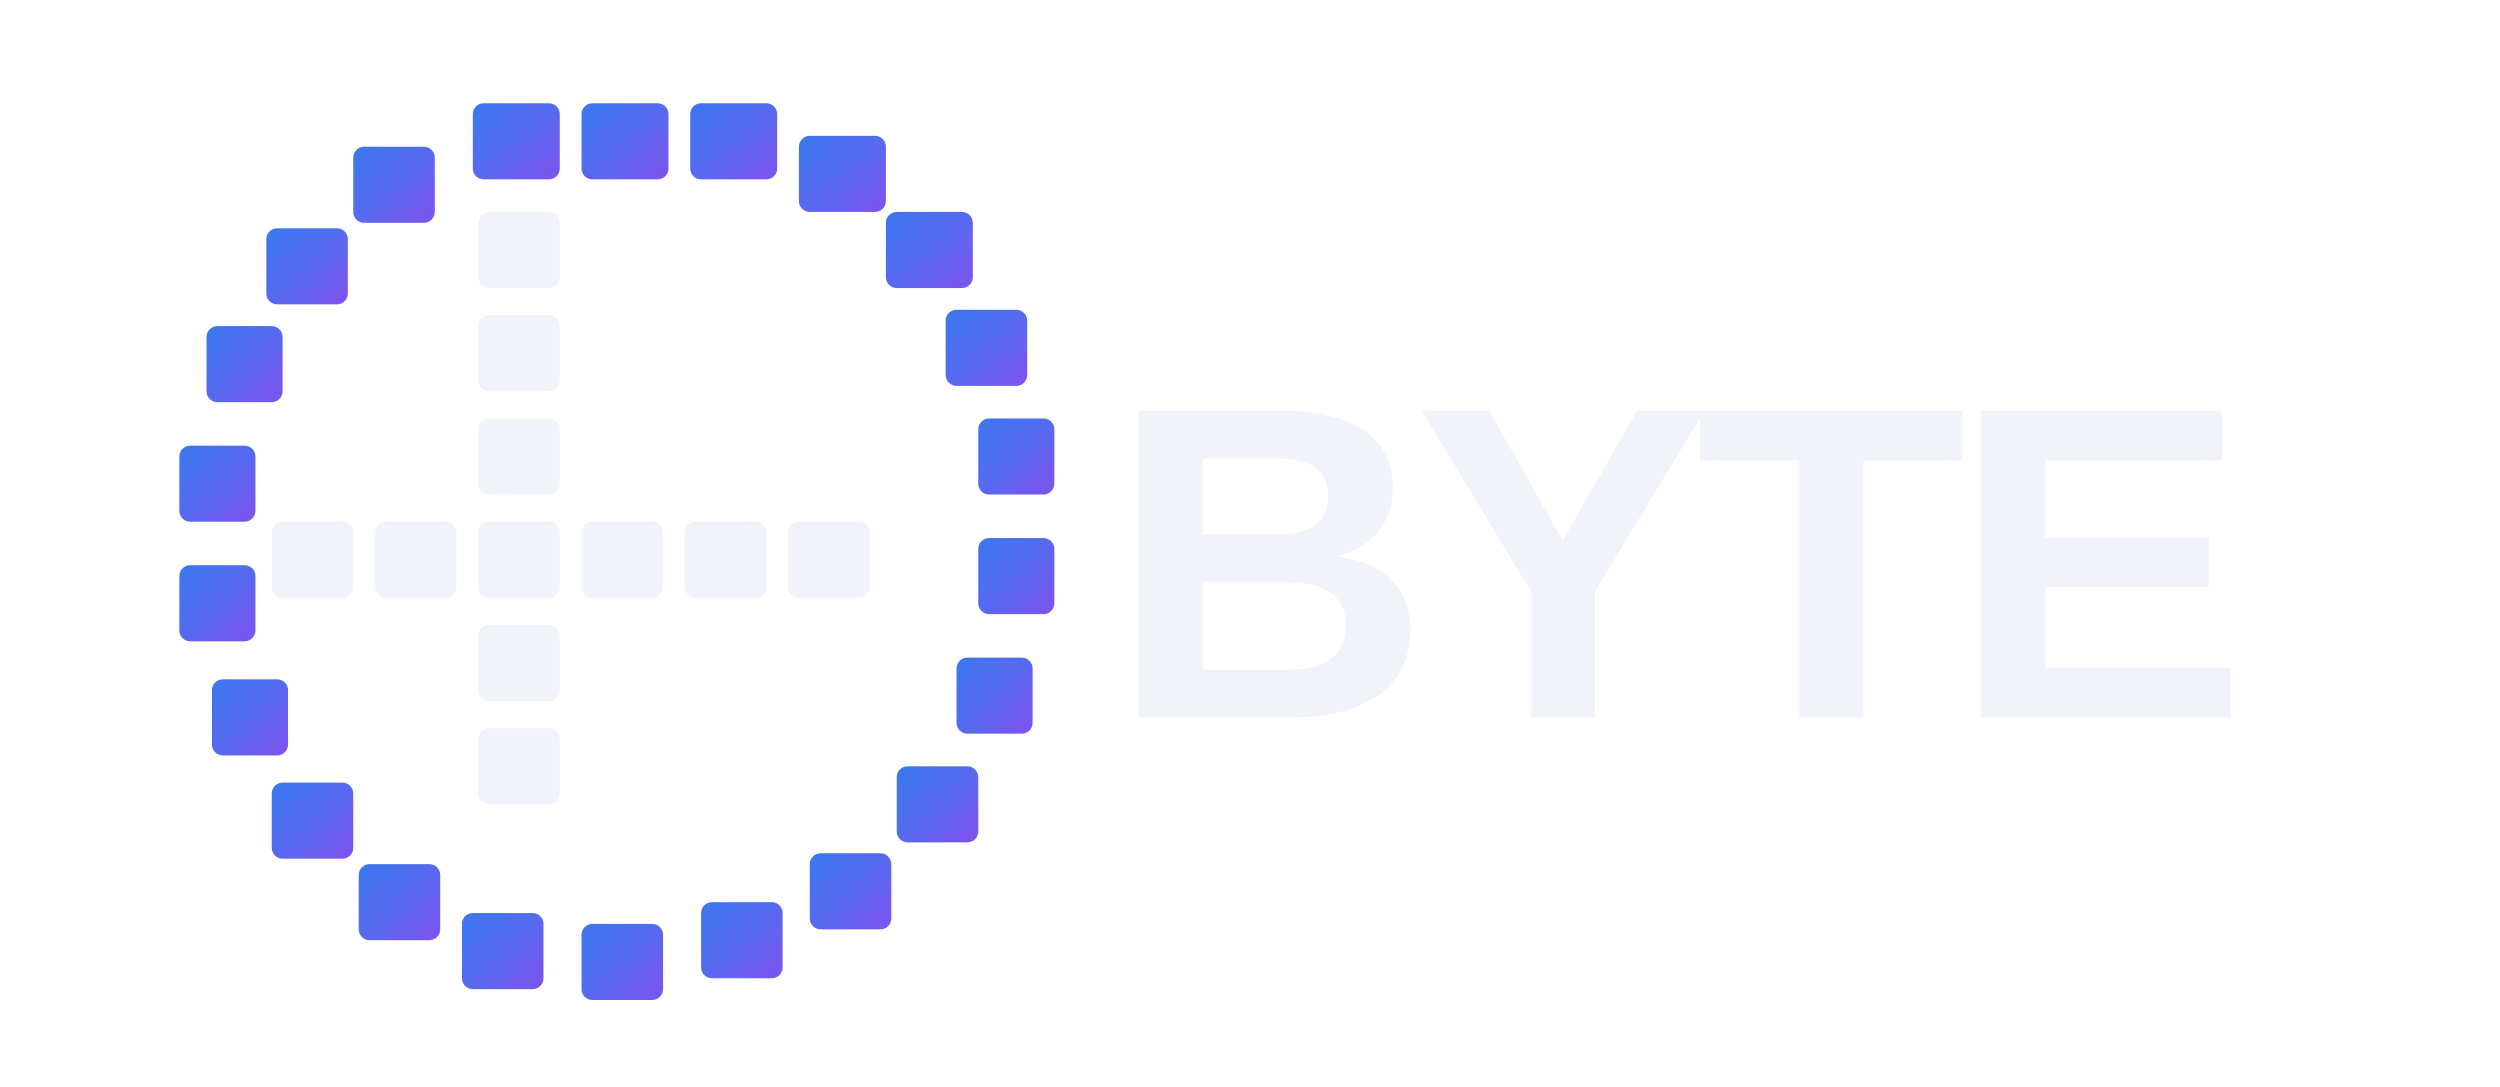
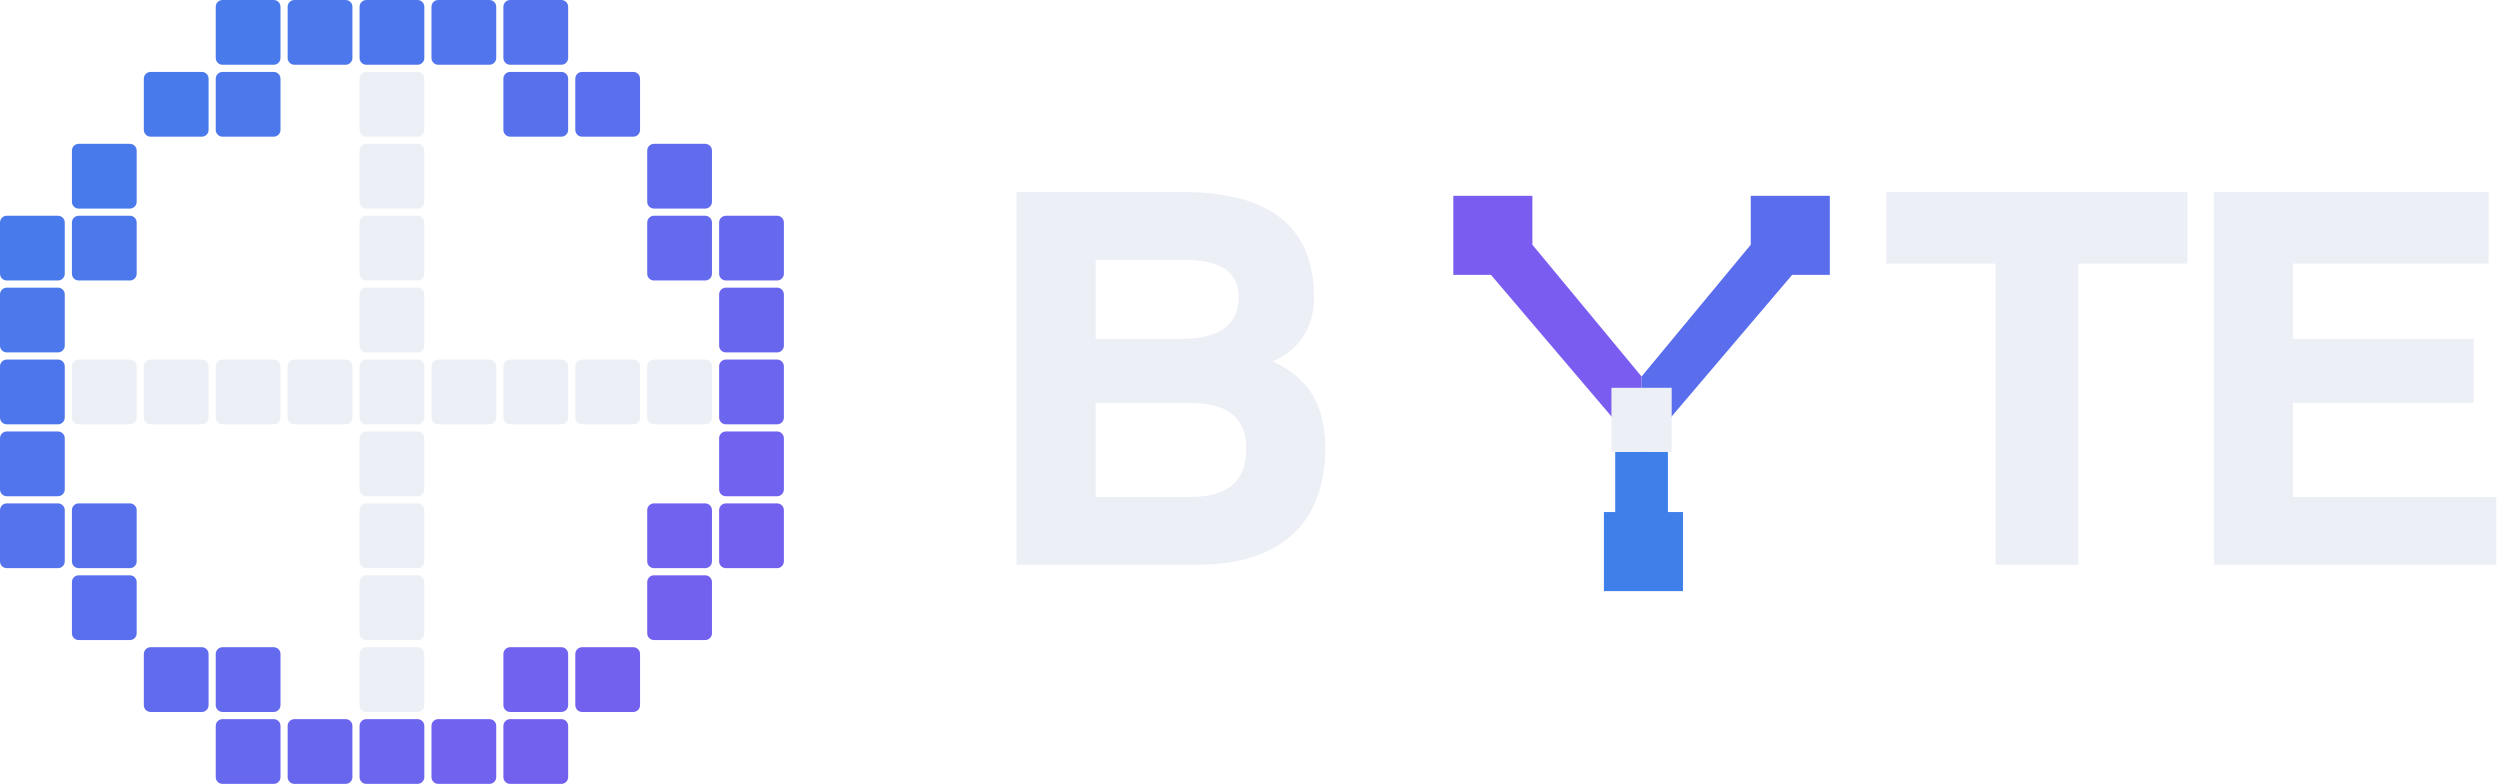
- <svg xmlns="http://www.w3.org/2000/svg" viewBox="0 0 460 200" role="img" aria-labelledby="title">
-   <defs>
-     <linearGradient id="pixel-gradient" x1="0" y1="0" x2="1" y2="1">
-       <stop offset="0" stop-color="#3978ed" />
-       <stop offset=".52" stop-color="#5869ef" />
-       <stop offset="1" stop-color="#8052ed" />
-     </linearGradient>
-   </defs>
-   <g fill="url(#pixel-gradient)">
-     <rect x="87" y="19" width="16" height="14" rx="2" />
-     <rect x="107" y="19" width="16" height="14" rx="2" />
-     <rect x="127" y="19" width="16" height="14" rx="2" />
-     <rect x="147" y="25" width="16" height="14" rx="2" />
-     <rect x="163" y="39" width="16" height="14" rx="2" />
-     <rect x="174" y="57" width="15" height="14" rx="2" />
-     <rect x="180" y="77" width="14" height="14" rx="2" />
-     <rect x="180" y="99" width="14" height="14" rx="2" />
-     <rect x="176" y="121" width="14" height="14" rx="2" />
-     <rect x="165" y="141" width="15" height="14" rx="2" />
-     <rect x="149" y="157" width="15" height="14" rx="2" />
-     <rect x="129" y="166" width="15" height="14" rx="2" />
-     <rect x="107" y="170" width="15" height="14" rx="2" />
-     <rect x="85" y="168" width="15" height="14" rx="2" />
-     <rect x="66" y="159" width="15" height="14" rx="2" />
-     <rect x="50" y="144" width="15" height="14" rx="2" />
-     <rect x="39" y="125" width="14" height="14" rx="2" />
-     <rect x="33" y="104" width="14" height="14" rx="2" />
-     <rect x="33" y="82" width="14" height="14" rx="2" />
-     <rect x="38" y="60" width="14" height="14" rx="2" />
-     <rect x="49" y="42" width="15" height="14" rx="2" />
-     <rect x="65" y="27" width="15" height="14" rx="2" />
+ <svg xmlns="http://www.w3.org/2000/svg" viewBox="0 0 664 208.2" role="img" aria-labelledby="title">
+   <g aria-hidden="true">
+     <rect x="57.3" y="0" width="17.2" height="17.2" rx="1.8" fill="#487aeb" />
+     <rect x="76.4" y="0" width="17.2" height="17.2" rx="1.8" fill="#4b78eb" />
+     <rect x="95.5" y="0" width="17.2" height="17.2" rx="1.8" fill="#4e76ec" />
+     <rect x="114.6" y="0" width="17.2" height="17.2" rx="1.8" fill="#5175ec" />
+     <rect x="133.7" y="0" width="17.2" height="17.2" rx="1.8" fill="#5473ec" />
+     <rect x="38.2" y="19.1" width="17.2" height="17.2" rx="1.8" fill="#487aeb" />
+     <rect x="57.3" y="19.1" width="17.2" height="17.2" rx="1.8" fill="#4b78eb" />
+     <rect x="133.7" y="19.1" width="17.2" height="17.2" rx="1.8" fill="#5771ec" />
+     <rect x="152.8" y="19.1" width="17.2" height="17.2" rx="1.8" fill="#5a6fed" />
+     <rect x="19.1" y="38.2" width="17.2" height="17.2" rx="1.8" fill="#487aeb" />
+     <rect x="171.9" y="38.2" width="17.2" height="17.2" rx="1.8" fill="#606ced" />
+     <rect x="0" y="57.3" width="17.2" height="17.2" rx="1.8" fill="#487aeb" />
+     <rect x="19.1" y="57.3" width="17.2" height="17.2" rx="1.8" fill="#4b78eb" />
+     <rect x="171.9" y="57.3" width="17.2" height="17.2" rx="1.8" fill="#636aee" />
+     <rect x="191" y="57.3" width="17.2" height="17.2" rx="1.8" fill="#6668ee" />
+     <rect x="0" y="76.4" width="17.2" height="17.2" rx="1.8" fill="#4b78eb" />
+     <rect x="191" y="76.4" width="17.2" height="17.2" rx="1.8" fill="#6966ee" />
+     <rect x="0" y="95.5" width="17.2" height="17.2" rx="1.8" fill="#4e76ec" />
+     <rect x="191" y="95.5" width="17.2" height="17.2" rx="1.8" fill="#6c65ee" />
+     <rect x="0" y="114.6" width="17.2" height="17.2" rx="1.8" fill="#5175ec" />
+     <rect x="191" y="114.6" width="17.2" height="17.2" rx="1.8" fill="#6f63ef" />
+     <rect x="0" y="133.7" width="17.2" height="17.2" rx="1.8" fill="#5473ec" />
+     <rect x="19.1" y="133.7" width="17.2" height="17.2" rx="1.8" fill="#5771ec" />
+     <rect x="171.9" y="133.7" width="17.2" height="17.2" rx="1.8" fill="#6f63ef" />
+     <rect x="191" y="133.7" width="17.2" height="17.2" rx="1.8" fill="#7261ef" />
+     <rect x="19.1" y="152.8" width="17.2" height="17.2" rx="1.8" fill="#5a6fed" />
+     <rect x="171.9" y="152.8" width="17.2" height="17.2" rx="1.8" fill="#7261ef" />
+     <rect x="38.2" y="171.9" width="17.2" height="17.2" rx="1.8" fill="#606ced" />
+     <rect x="57.3" y="171.9" width="17.2" height="17.2" rx="1.8" fill="#636aee" />
+     <rect x="133.7" y="171.9" width="17.2" height="17.2" rx="1.8" fill="#6f63ef" />
+     <rect x="152.8" y="171.9" width="17.2" height="17.2" rx="1.8" fill="#7261ef" />
+     <rect x="57.3" y="191" width="17.2" height="17.2" rx="1.8" fill="#6668ee" />
+     <rect x="76.4" y="191" width="17.2" height="17.2" rx="1.8" fill="#6966ee" />
+     <rect x="95.5" y="191" width="17.2" height="17.2" rx="1.8" fill="#6c65ee" />
+     <rect x="114.6" y="191" width="17.2" height="17.2" rx="1.8" fill="#6f63ef" />
+     <rect x="133.7" y="191" width="17.2" height="17.2" rx="1.8" fill="#7261ef" />
  </g>
-   <g fill="#f1f3fa">
-     <rect x="88" y="39" width="15" height="14" rx="2" />
-     <rect x="88" y="58" width="15" height="14" rx="2" />
-     <rect x="88" y="77" width="15" height="14" rx="2" />
-     <rect x="88" y="96" width="15" height="14" rx="2" />
-     <rect x="88" y="115" width="15" height="14" rx="2" />
-     <rect x="88" y="134" width="15" height="14" rx="2" />
-     <rect x="50" y="96" width="15" height="14" rx="2" />
-     <rect x="69" y="96" width="15" height="14" rx="2" />
-     <rect x="107" y="96" width="15" height="14" rx="2" />
-     <rect x="126" y="96" width="15" height="14" rx="2" />
-     <rect x="145" y="96" width="15" height="14" rx="2" />
+   <g fill="#edeff7" aria-hidden="true">
+     <rect x="95.5" y="19.1" width="17.2" height="17.2" rx="1.8" />
+     <rect x="95.5" y="38.2" width="17.2" height="17.2" rx="1.8" />
+     <rect x="95.5" y="57.3" width="17.2" height="17.2" rx="1.8" />
+     <rect x="95.5" y="76.4" width="17.2" height="17.2" rx="1.8" />
+     <rect x="19.1" y="95.5" width="17.2" height="17.2" rx="1.8" />
+     <rect x="38.2" y="95.5" width="17.2" height="17.2" rx="1.8" />
+     <rect x="57.3" y="95.5" width="17.2" height="17.2" rx="1.8" />
+     <rect x="76.4" y="95.5" width="17.2" height="17.2" rx="1.8" />
+     <rect x="95.5" y="95.5" width="17.2" height="17.2" rx="1.8" />
+     <rect x="114.6" y="95.5" width="17.2" height="17.2" rx="1.8" />
+     <rect x="133.7" y="95.5" width="17.2" height="17.2" rx="1.8" />
+     <rect x="152.8" y="95.5" width="17.2" height="17.2" rx="1.8" />
+     <rect x="171.9" y="95.5" width="17.2" height="17.2" rx="1.8" />
+     <rect x="95.5" y="114.6" width="17.2" height="17.2" rx="1.8" />
+     <rect x="95.5" y="133.7" width="17.2" height="17.2" rx="1.8" />
+     <rect x="95.5" y="152.8" width="17.2" height="17.2" rx="1.8" />
+     <rect x="95.5" y="171.9" width="17.2" height="17.2" rx="1.8" />
  </g>
-   <text x="204" y="132" fill="#f1f3fa" font-family="Arial, Helvetica, sans-serif" font-size="82" font-weight="700" letter-spacing="-3">BYTE</text>
+   <g transform="translate(-414 -184)" aria-hidden="true">
+     <path fill="#7b5cf0" d="M800 236H821V249L850 284V304L810 257H800Z" />
+     <path fill="#5a6eed" d="M900 236H879V249L850 284V304L890 257H900Z" />
+     <path fill="#3f7fea" d="M843 304H857V320H861V341H840V320H843Z" />
+     <rect x="842" y="287" width="16" height="17" fill="#edeff7" />
+     <path fill="#edeff7" fill-rule="evenodd" d="M684 235H728C751 235 763 244 763 263C763 271 759 277 752 280C761 284 766 291 766 303C766 323 754 334 732 334H684Z M705 253H728C738 253 743 256 743 263C743 270 738 274 728 274H705Z M705 291H730C740 291 745 295 745 303C745 312 740 316 730 316H705Z" />
+     <path fill="#edeff7" fill-rule="evenodd" d="M915 235H995V254H966V334H944V254H915Z" />
+     <path fill="#edeff7" fill-rule="evenodd" d="M1002 235H1075V254H1023V274H1071V291H1023V316H1077V334H1002Z" />
+   </g>
</svg>
